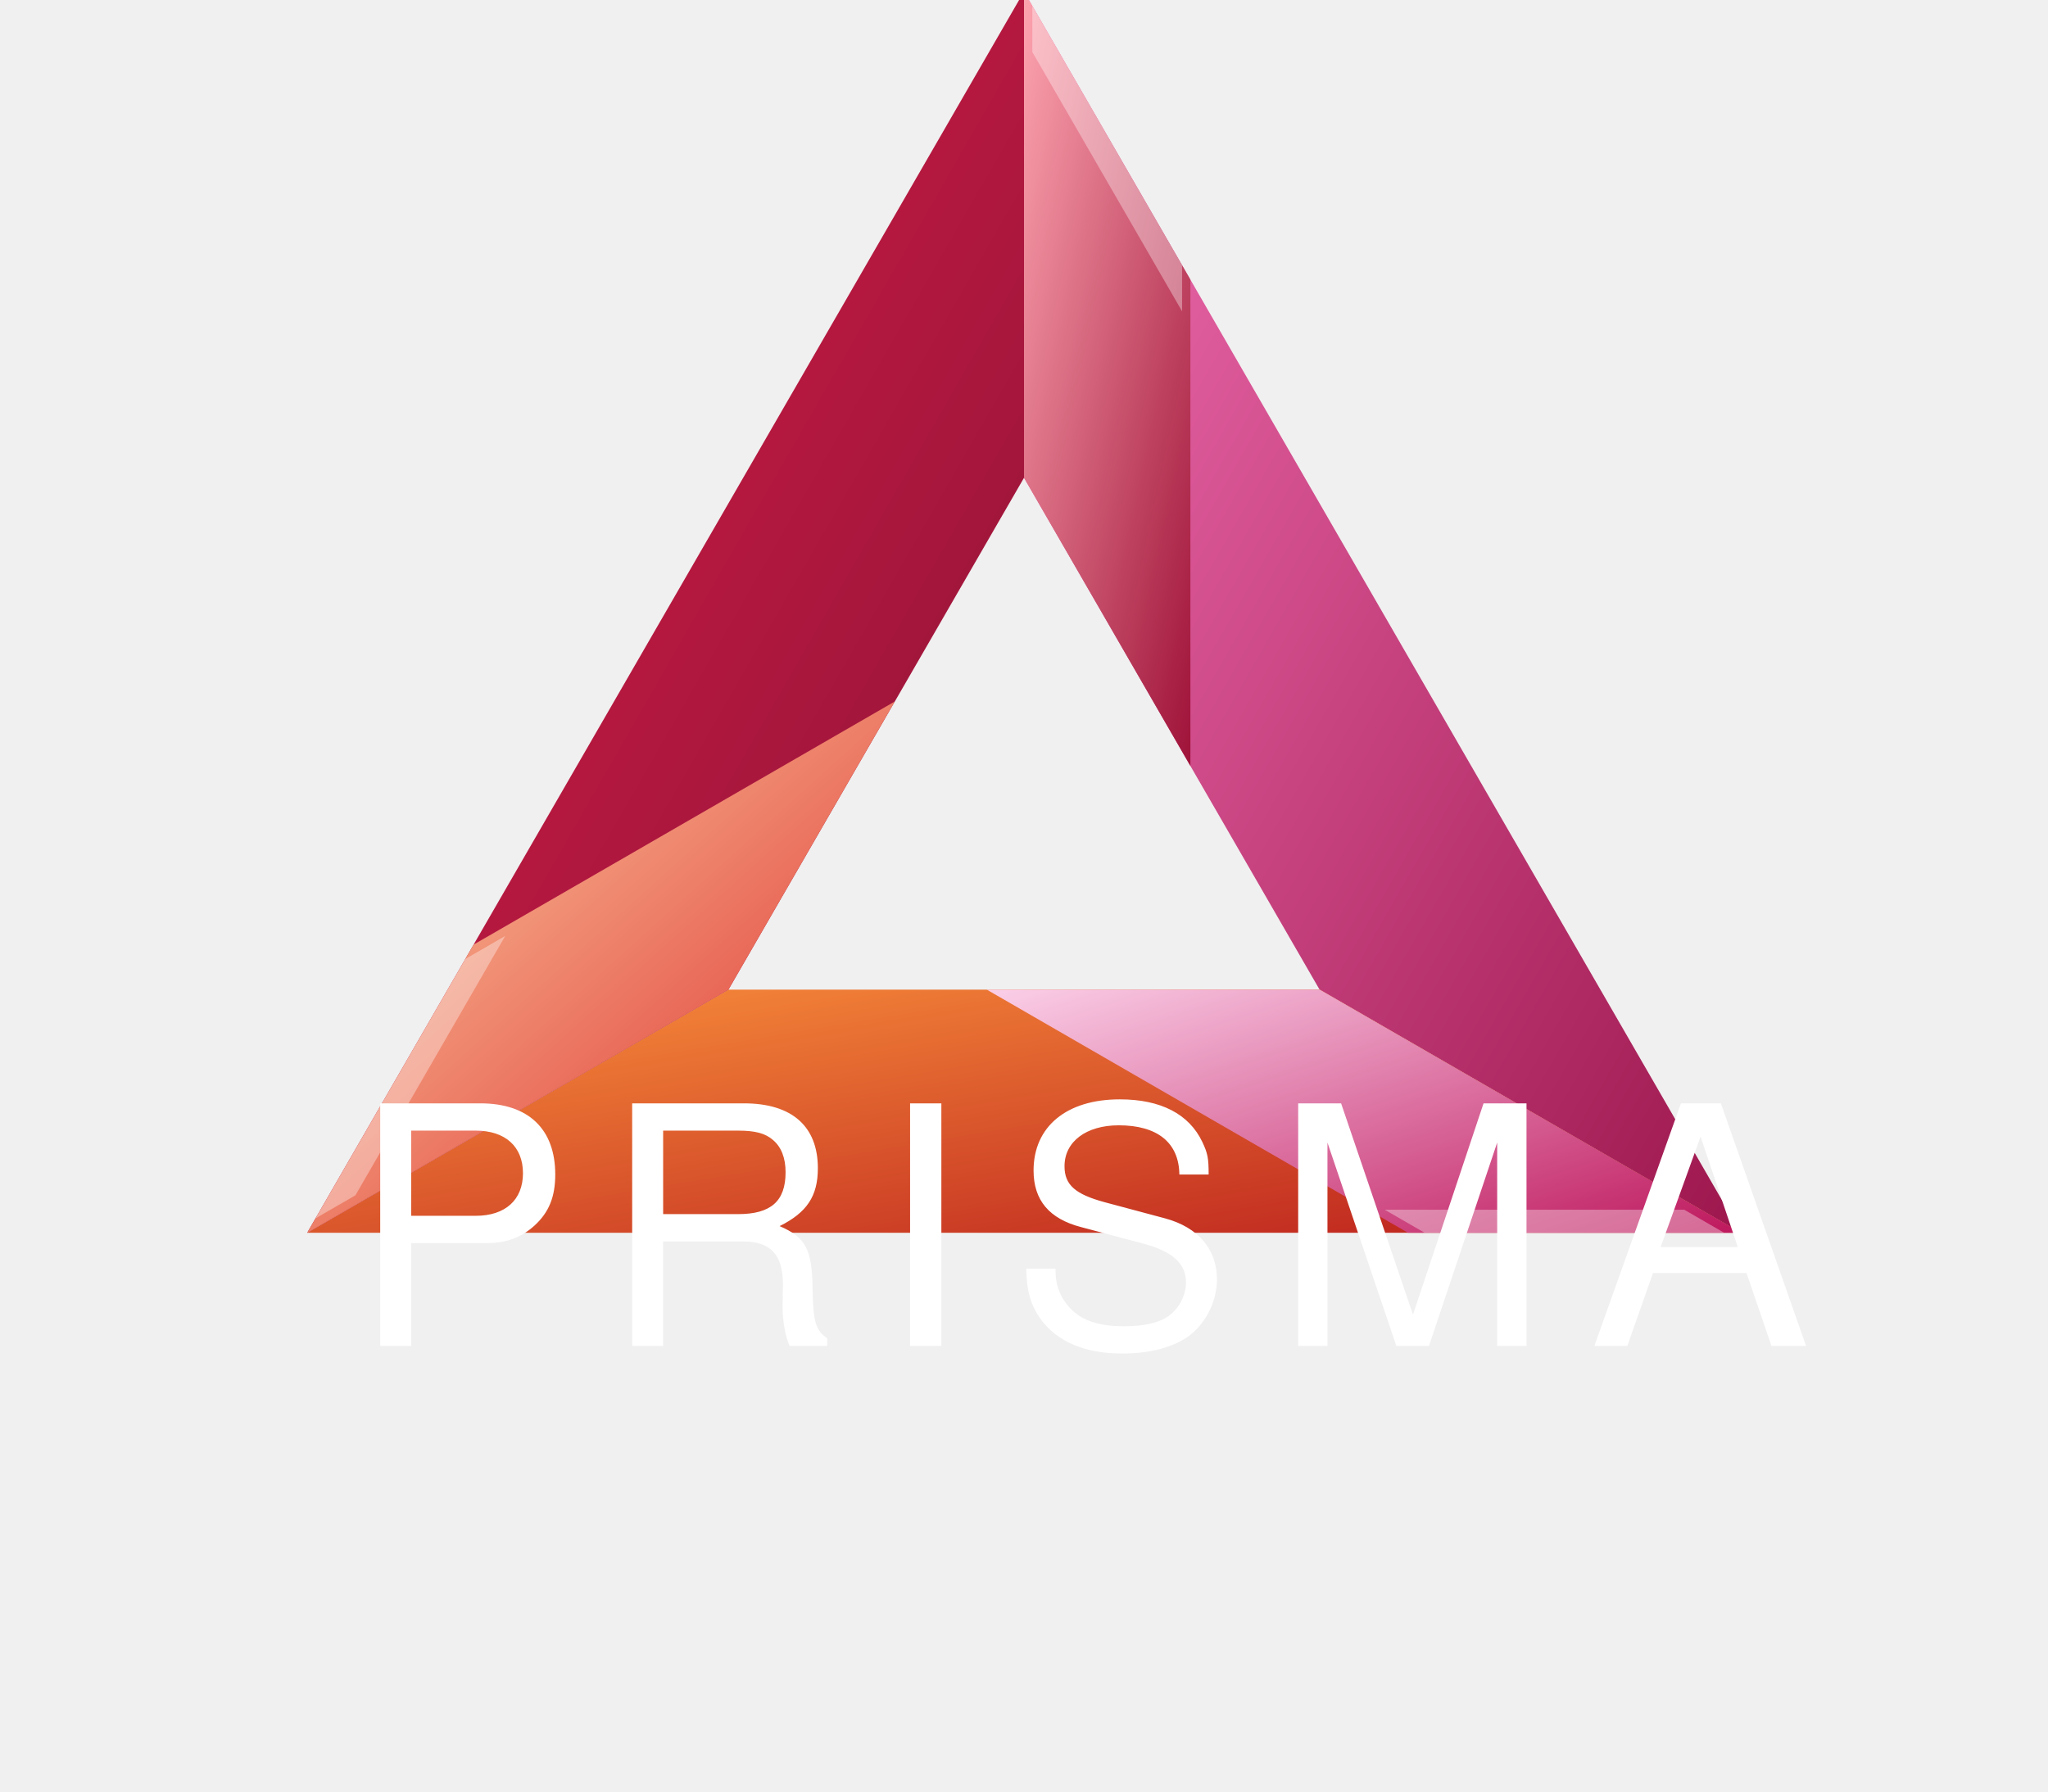
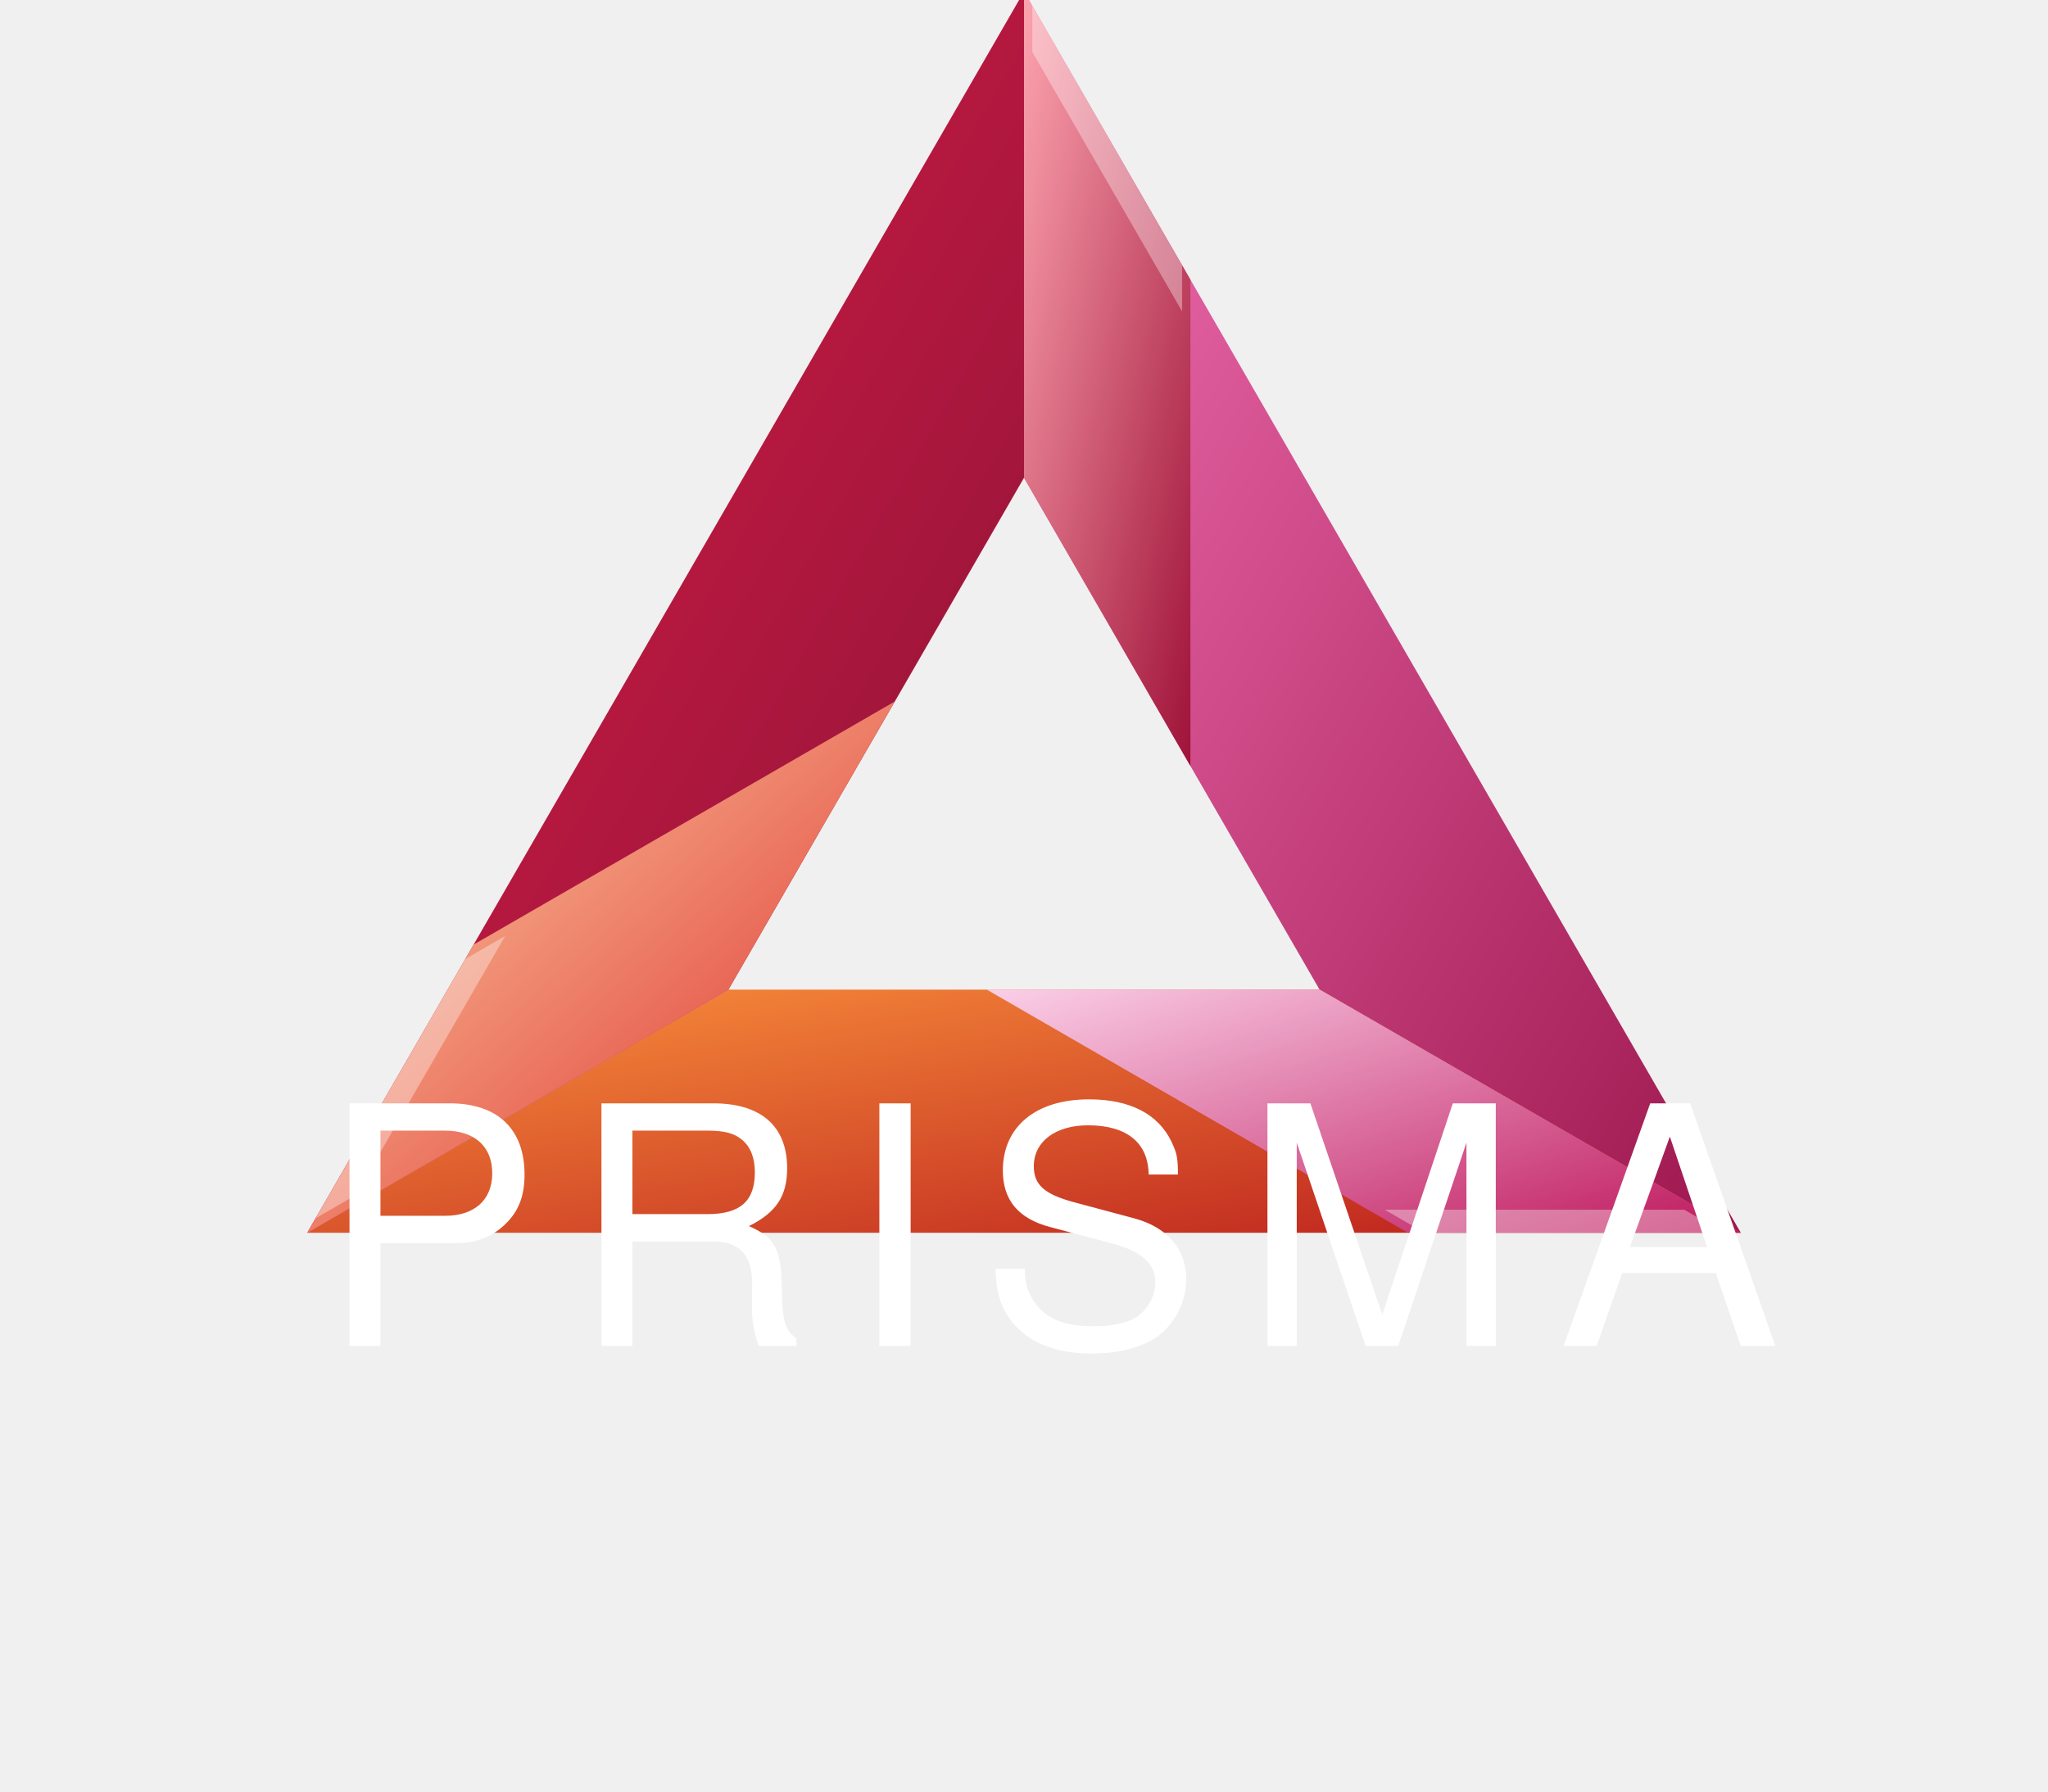
<svg xmlns="http://www.w3.org/2000/svg" viewBox="0 0 800 700" width="800" height="700">
  <defs>
    <linearGradient id="b0" x1="0%" y1="0%" x2="100%" y2="100%">
      <stop offset="0%" stop-color="#f472b6" />
      <stop offset="100%" stop-color="#9d174d" />
    </linearGradient>
    <linearGradient id="h0" x1="0%" y1="0%" x2="100%" y2="100%">
      <stop offset="0%" stop-color="#fbcfe8" />
      <stop offset="100%" stop-color="#be185d" />
    </linearGradient>
    <linearGradient id="b1" x1="0%" y1="0%" x2="100%" y2="100%">
      <stop offset="0%" stop-color="#fb923c" />
      <stop offset="100%" stop-color="#b91c1c" />
    </linearGradient>
    <linearGradient id="h1" x1="0%" y1="0%" x2="100%" y2="100%">
      <stop offset="0%" stop-color="#fed7aa" />
      <stop offset="100%" stop-color="#dc2626" />
    </linearGradient>
    <linearGradient id="b2" x1="0%" y1="0%" x2="100%" y2="100%">
      <stop offset="0%" stop-color="#e11d48" />
      <stop offset="100%" stop-color="#881337" />
    </linearGradient>
    <linearGradient id="h2" x1="0%" y1="0%" x2="100%" y2="100%">
      <stop offset="0%" stop-color="#fda4af" />
      <stop offset="100%" stop-color="#9f1239" />
    </linearGradient>
  </defs>
  <polygon points="400.00,-3.32 680.00,481.66 515.46,386.66 400.00,186.68" fill="url(#b0)" />
  <polygon points="680.00,481.66 120.00,481.66 284.54,386.66 515.46,386.66" fill="url(#b1)" />
  <polygon points="120.00,481.66 400.00,-3.32 400.00,186.68 284.54,386.66" fill="url(#b2)" />
  <polygon points="680.00,481.66 550.00,481.66 385.46,386.66 515.46,386.66" fill="url(#h0)" />
  <polygon points="120.00,481.66 185.00,369.07 349.54,274.07 284.54,386.66" fill="url(#h1)" />
  <polygon points="400.00,-3.32 465.00,109.27 465.00,299.27 400.00,186.68" fill="url(#h2)" />
  <polygon points="673.50,481.66 556.50,481.66 540.91,472.66 657.91,472.66" fill="#ffffff" opacity="0.35" />
  <polygon points="123.25,476.03 181.75,374.70 197.34,365.70 138.84,467.03" fill="#ffffff" opacity="0.35" />
  <polygon points="403.25,2.31 461.75,103.64 461.75,121.64 403.25,20.31" fill="#ffffff" opacity="0.35" />
-   <text x="422.0" y="525.86" text-anchor="middle" font-family="Helvetica, Arial, sans-serif" font-size="130" font-weight="100" letter-spacing="16" fill="#ffffff">PRISMA</text>
+   <text x="410.0" y="525.86" text-anchor="middle" font-family="Helvetica, Arial, sans-serif" font-size="130" font-weight="100" letter-spacing="16" fill="#ffffff">PRISMA</text>
</svg>
